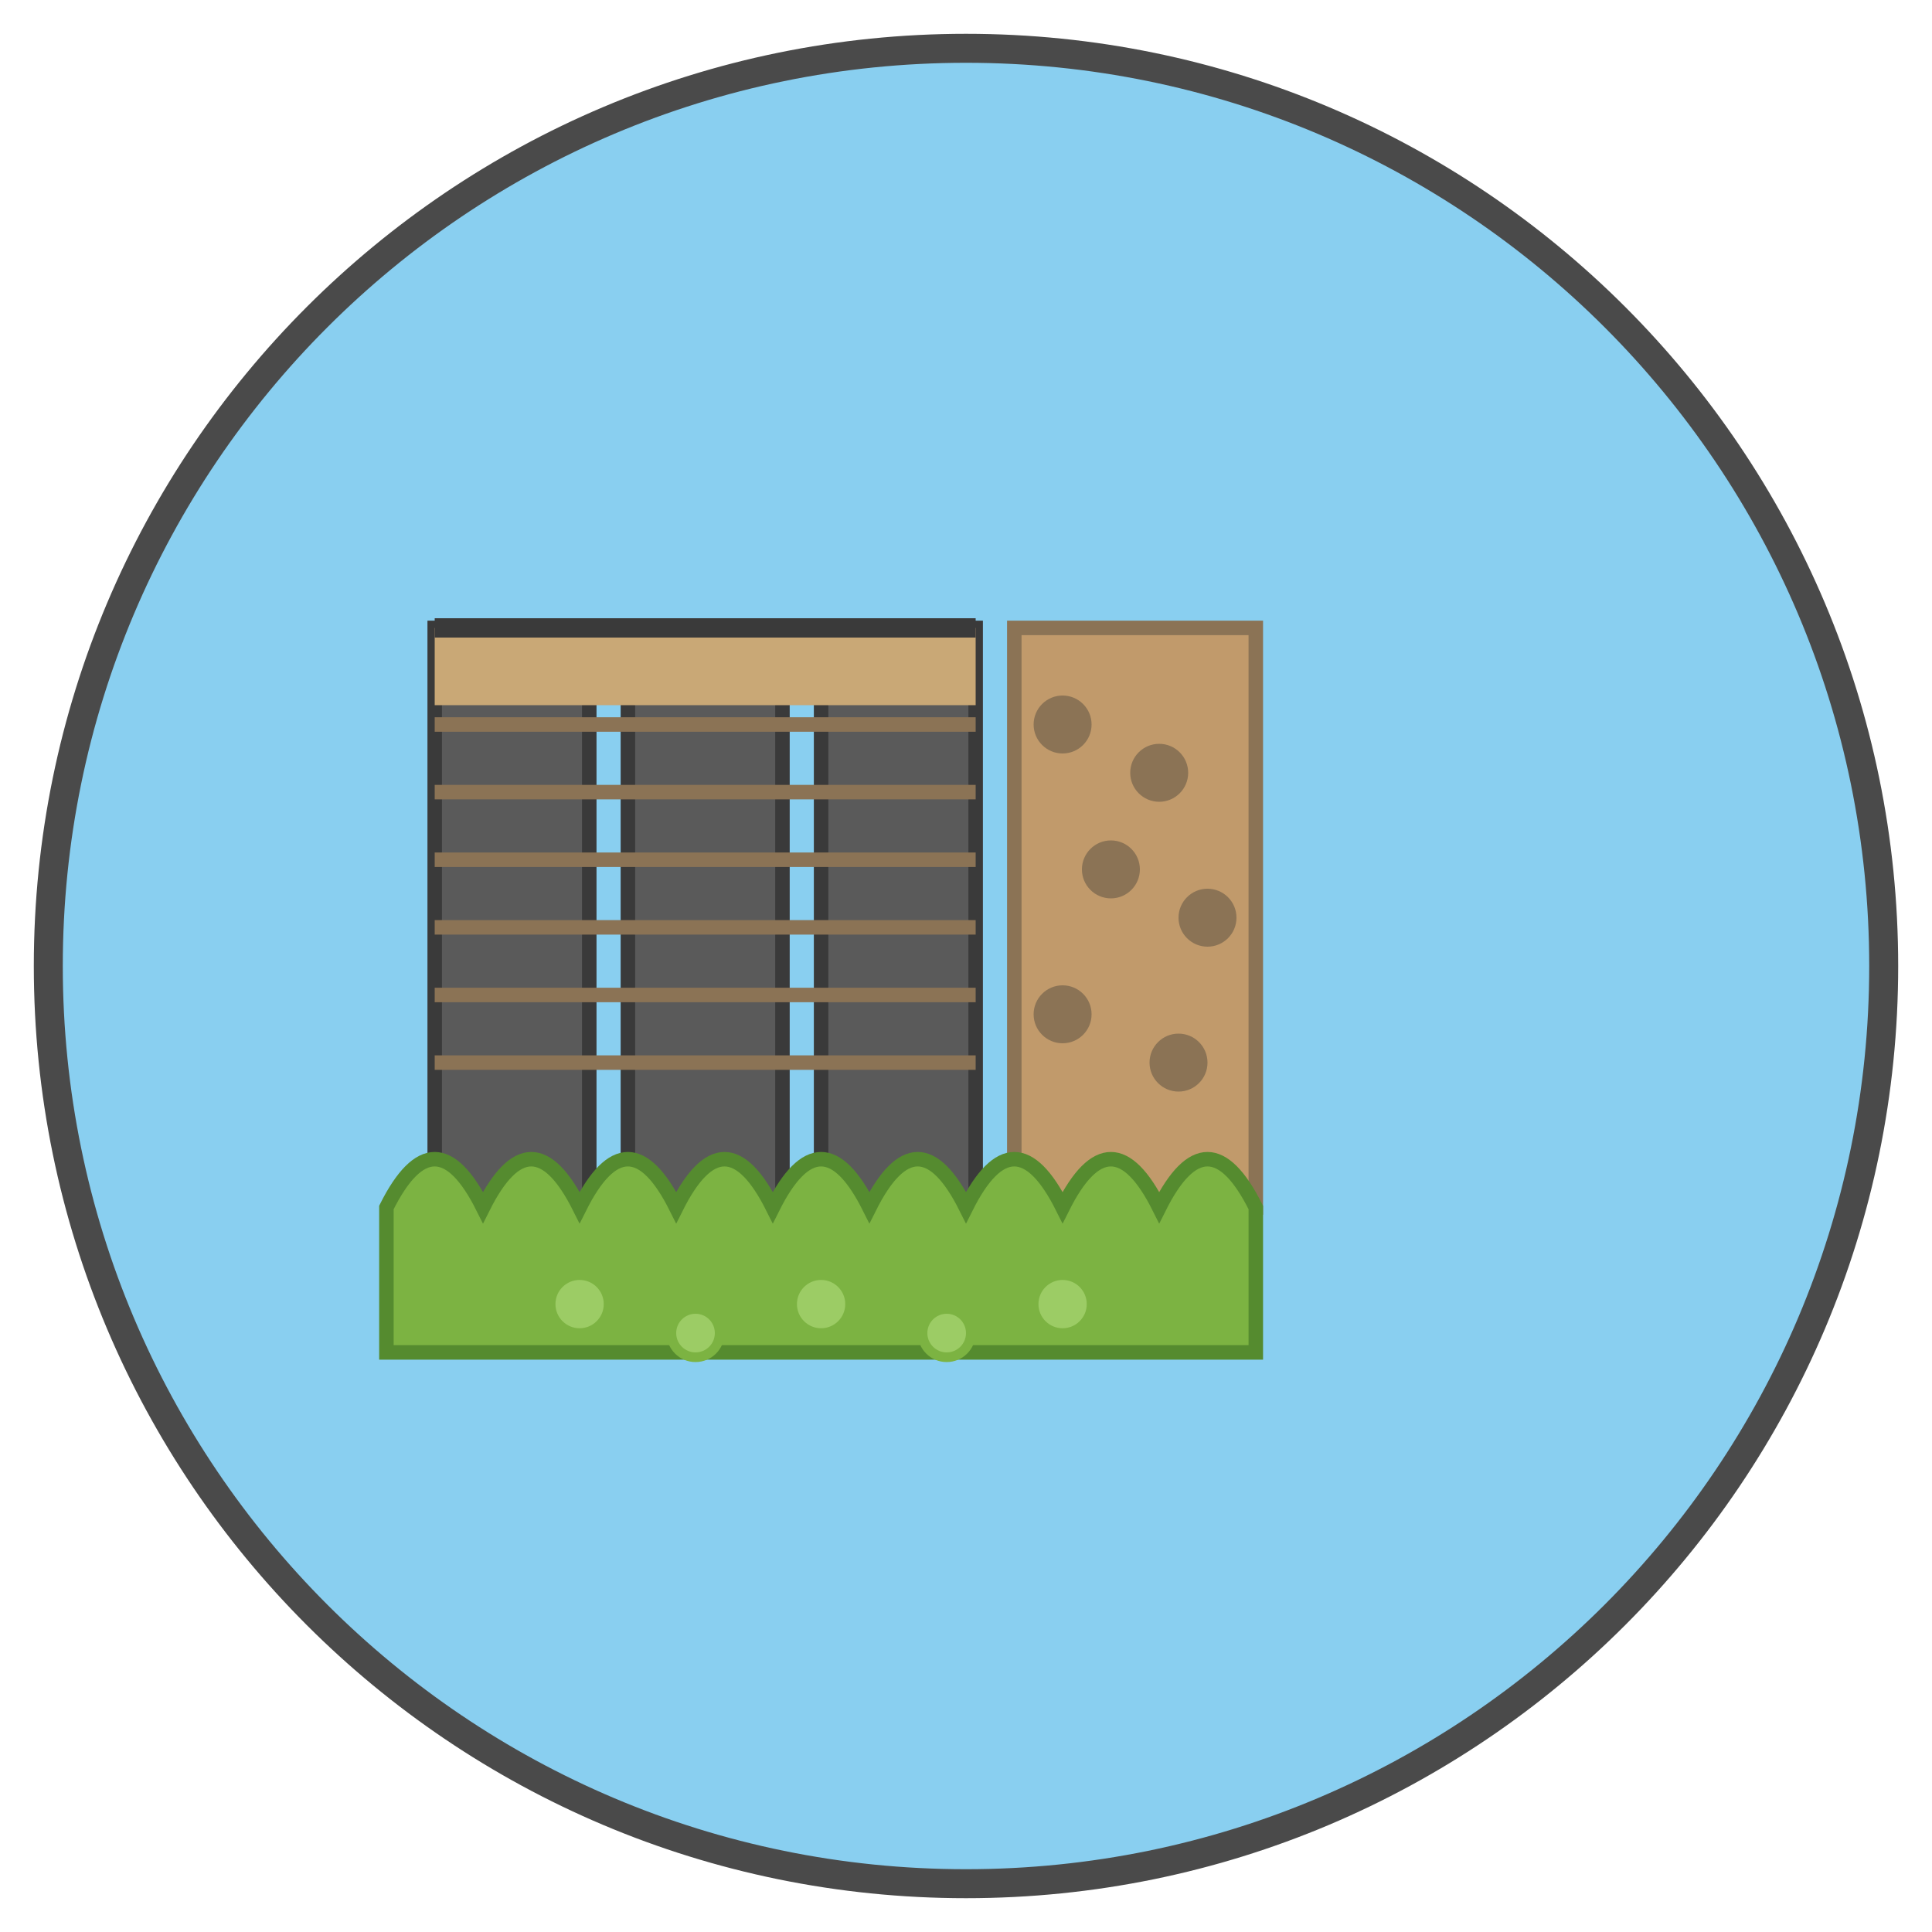
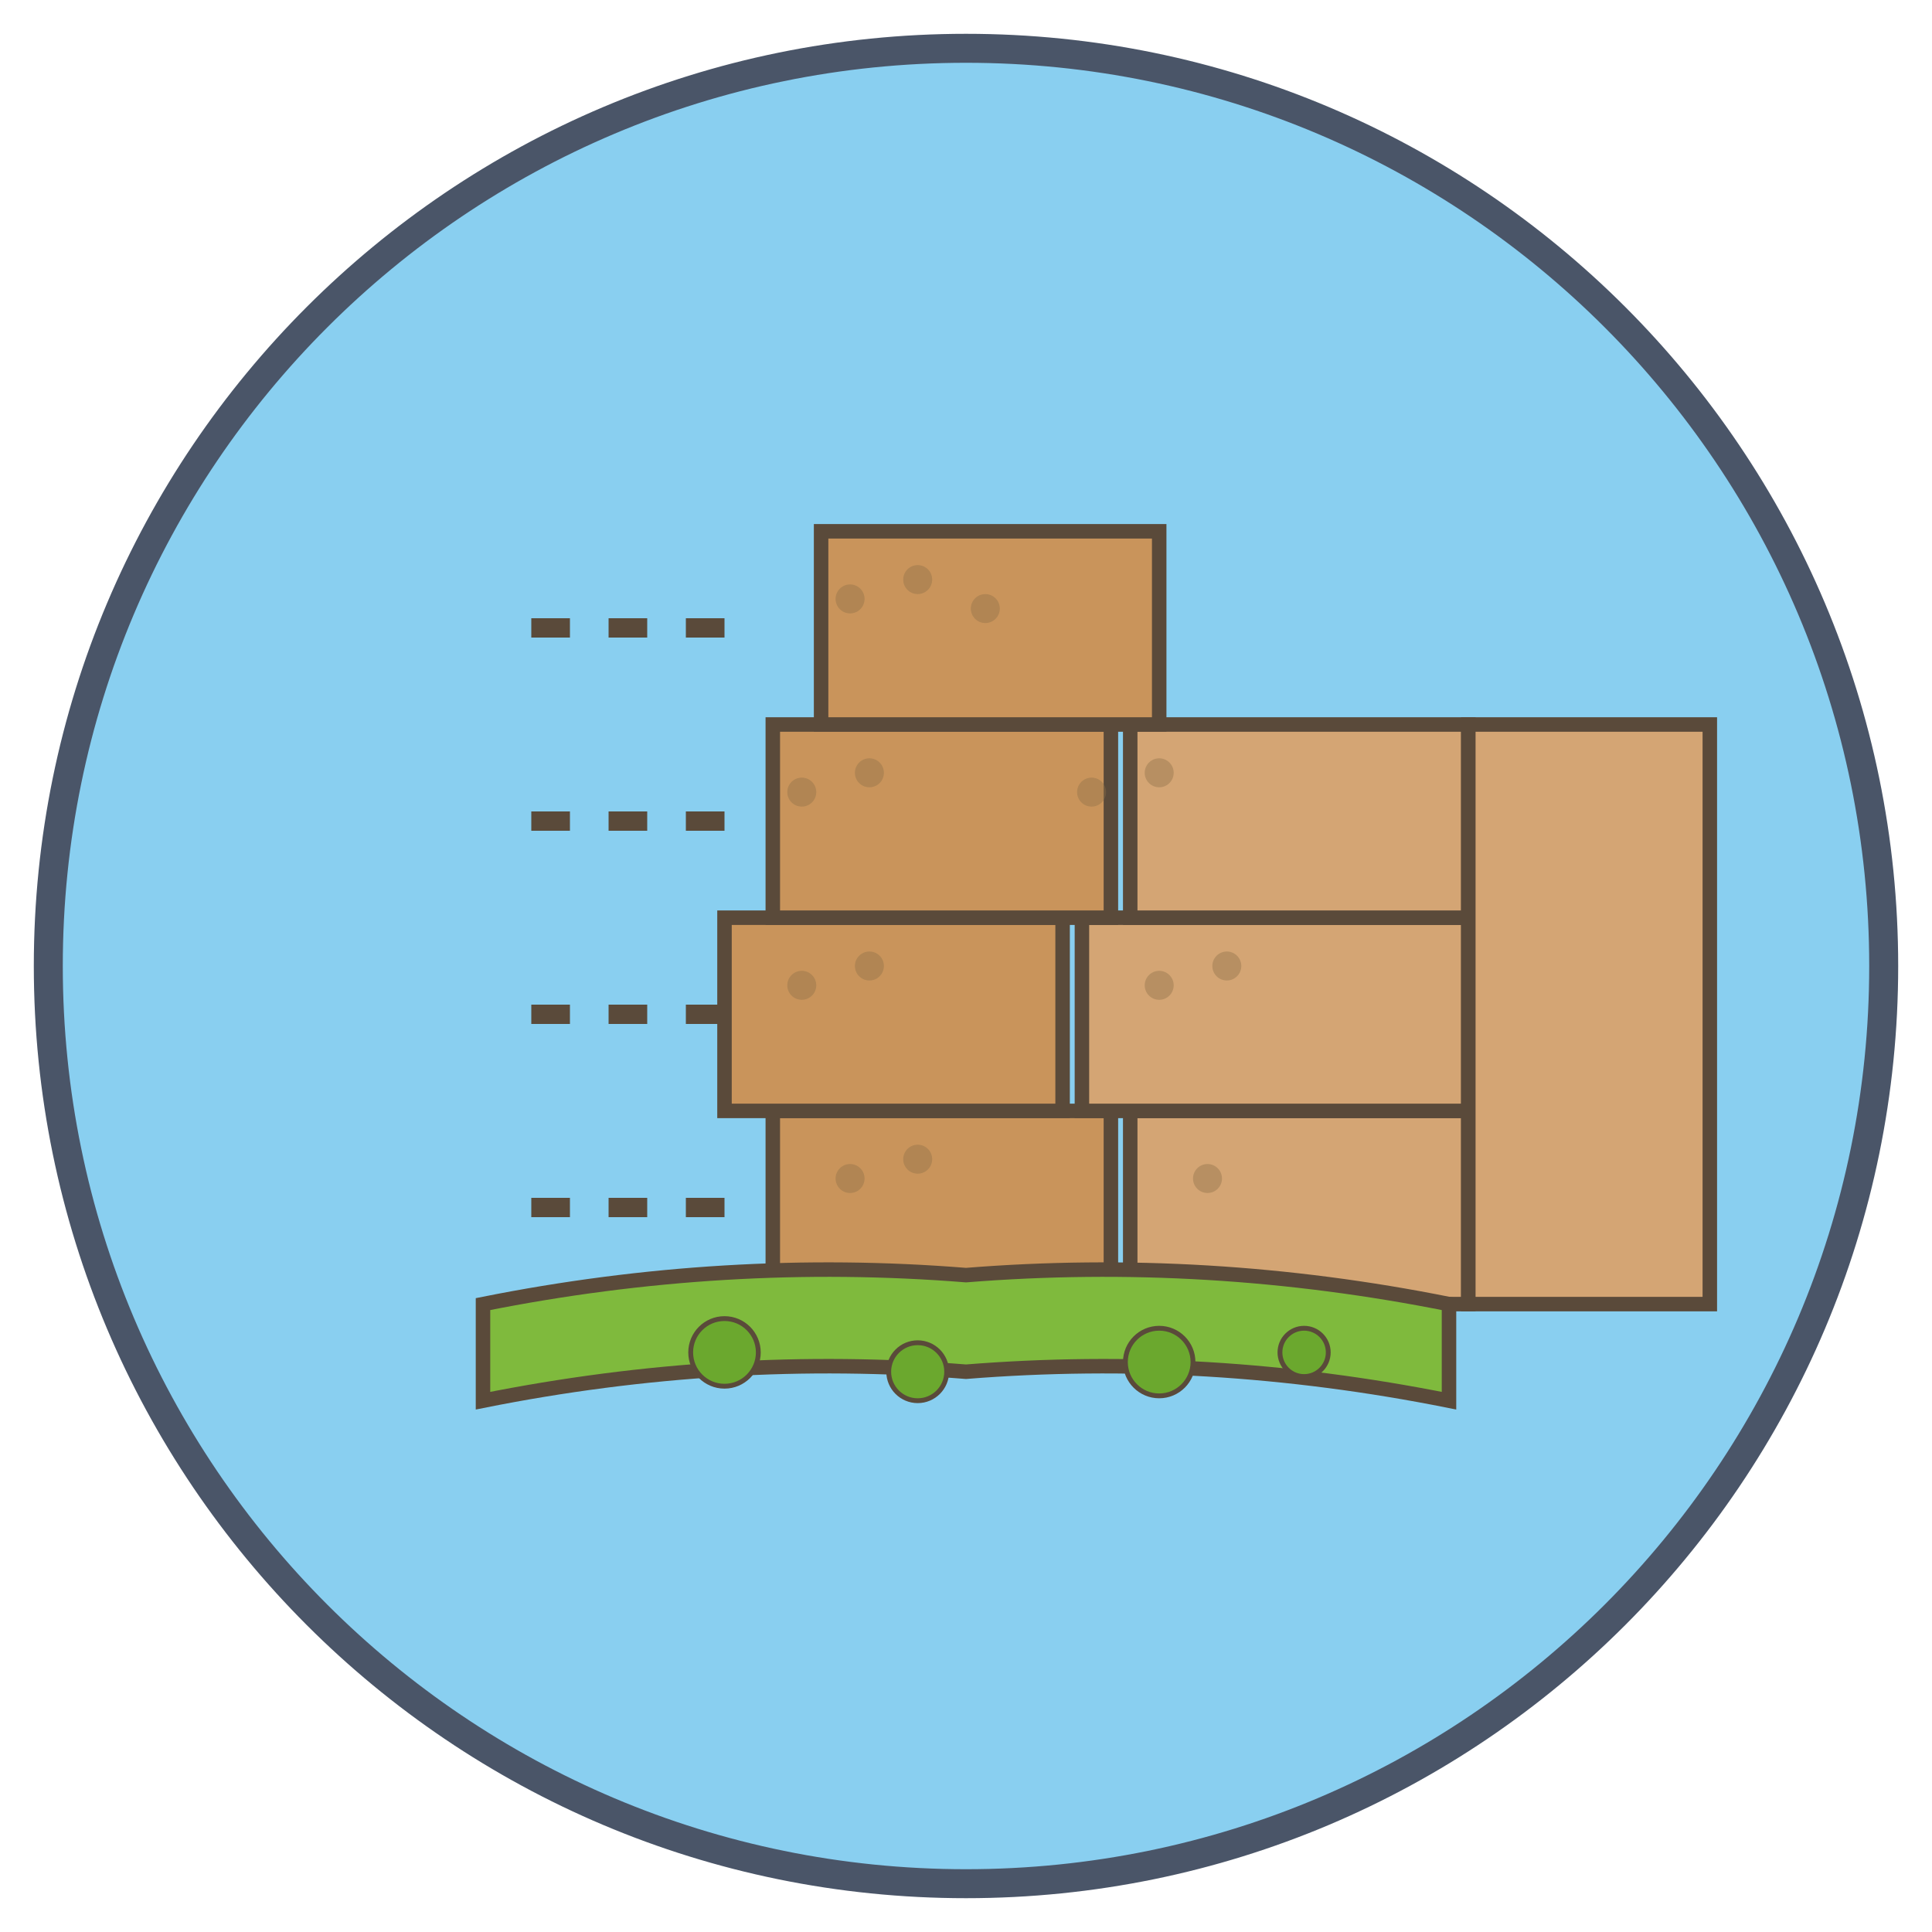
<svg xmlns="http://www.w3.org/2000/svg" viewBox="0 0 200 200">
-   <circle cx="100" cy="100" r="95" fill="#89CFF0" stroke="#4A4A4A" stroke-width="3" />
-   <rect x="45" y="65" width="16" height="60" fill="#5A5A5A" stroke="#3A3A3A" stroke-width="1.5" />
-   <rect x="65" y="65" width="16" height="60" fill="#5A5A5A" stroke="#3A3A3A" stroke-width="1.5" />
-   <rect x="85" y="65" width="16" height="60" fill="#5A5A5A" stroke="#3A3A3A" stroke-width="1.5" />
-   <rect x="45" y="65" width="56" height="8" fill="#C9A876" stroke="none" />
-   <line x1="45" y1="75" x2="101" y2="75" stroke="#8B7355" stroke-width="1.5" />
-   <line x1="45" y1="82" x2="101" y2="82" stroke="#8B7355" stroke-width="1.5" />
-   <line x1="45" y1="89" x2="101" y2="89" stroke="#8B7355" stroke-width="1.5" />
-   <line x1="45" y1="96" x2="101" y2="96" stroke="#8B7355" stroke-width="1.5" />
-   <line x1="45" y1="103" x2="101" y2="103" stroke="#8B7355" stroke-width="1.5" />
-   <line x1="45" y1="110" x2="101" y2="110" stroke="#8B7355" stroke-width="1.5" />
-   <line x1="45" y1="65" x2="101" y2="65" stroke="#3A3A3A" stroke-width="2" />
-   <path d="M 105 65 L 130 65 L 130 125 L 105 125 Z" fill="#C19A6B" stroke="#8B7355" stroke-width="1.5" />
-   <circle cx="110" cy="75" r="3" fill="#8B7355" />
-   <circle cx="120" cy="80" r="3" fill="#8B7355" />
-   <circle cx="115" cy="90" r="3" fill="#8B7355" />
-   <circle cx="125" cy="95" r="3" fill="#8B7355" />
-   <circle cx="110" cy="105" r="3" fill="#8B7355" />
-   <circle cx="122" cy="110" r="3" fill="#8B7355" />
-   <path d="M 40 125 Q 45 115 50 125 Q 55 115 60 125 Q 65 115 70 125 Q 75 115 80 125 Q 85 115 90 125 Q 95 115 100 125 Q 105 115 110 125 Q 115 115 120 125 Q 125 115 130 125 L 130 140 L 40 140 Z" fill="#7CB342" stroke="#558B2F" stroke-width="1.5" />
-   <circle cx="60" cy="135" r="3" fill="#9CCC65" stroke="#7CB342" stroke-width="1" />
-   <circle cx="85" cy="135" r="3" fill="#9CCC65" stroke="#7CB342" stroke-width="1" />
-   <circle cx="110" cy="135" r="3" fill="#9CCC65" stroke="#7CB342" stroke-width="1" />
-   <circle cx="72" cy="138" r="2.5" fill="#9CCC65" stroke="#7CB342" stroke-width="1" />
-   <circle cx="98" cy="138" r="2.5" fill="#9CCC65" stroke="#7CB342" stroke-width="1" />
+   <circle cx="100" cy="100" r="95" fill="#89CFF0" stroke="#4A5568" stroke-width="3" />
+   <line x1="55" y1="65" x2="75" y2="65" stroke="#5A4A3A" stroke-width="2" stroke-dasharray="4,4" />
+   <line x1="55" y1="85" x2="75" y2="85" stroke="#5A4A3A" stroke-width="2" stroke-dasharray="4,4" />
+   <line x1="55" y1="105" x2="75" y2="105" stroke="#5A4A3A" stroke-width="2" stroke-dasharray="4,4" />
+   <line x1="55" y1="125" x2="75" y2="125" stroke="#5A4A3A" stroke-width="2" stroke-dasharray="4,4" />
+   <rect x="80" y="115" width="35" height="20" fill="#C9945B" stroke="#5A4A3A" stroke-width="1.5" />
+   <rect x="117" y="115" width="35" height="20" fill="#D4A574" stroke="#5A4A3A" stroke-width="1.5" />
+   <rect x="75" y="95" width="35" height="20" fill="#C9945B" stroke="#5A4A3A" stroke-width="1.5" />
+   <rect x="112" y="95" width="40" height="20" fill="#D4A574" stroke="#5A4A3A" stroke-width="1.5" />
+   <rect x="80" y="75" width="35" height="20" fill="#C9945B" stroke="#5A4A3A" stroke-width="1.5" />
+   <rect x="117" y="75" width="35" height="20" fill="#D4A574" stroke="#5A4A3A" stroke-width="1.5" />
+   <rect x="85" y="55" width="35" height="20" fill="#C9945B" stroke="#5A4A3A" stroke-width="1.5" />
+   <circle cx="88" cy="62" r="1.5" fill="#8B6F47" opacity="0.4" />
+   <circle cx="95" cy="60" r="1.5" fill="#8B6F47" opacity="0.4" />
+   <circle cx="102" cy="63" r="1.5" fill="#8B6F47" opacity="0.4" />
+   <circle cx="83" cy="82" r="1.5" fill="#8B6F47" opacity="0.4" />
+   <circle cx="90" cy="80" r="1.5" fill="#8B6F47" opacity="0.4" />
+   <circle cx="113" cy="82" r="1.5" fill="#8B6F47" opacity="0.4" />
+   <circle cx="120" cy="80" r="1.5" fill="#8B6F47" opacity="0.4" />
+   <circle cx="83" cy="102" r="1.5" fill="#8B6F47" opacity="0.4" />
+   <circle cx="90" cy="100" r="1.5" fill="#8B6F47" opacity="0.4" />
+   <circle cx="120" cy="102" r="1.5" fill="#8B6F47" opacity="0.4" />
+   <circle cx="127" cy="100" r="1.5" fill="#8B6F47" opacity="0.4" />
+   <circle cx="88" cy="122" r="1.5" fill="#8B6F47" opacity="0.4" />
+   <circle cx="95" cy="120" r="1.5" fill="#8B6F47" opacity="0.4" />
+   <circle cx="125" cy="122" r="1.5" fill="#8B6F47" opacity="0.4" />
+   <rect x="152" y="75" width="25" height="60" fill="#D4A574" stroke="#5A4A3A" stroke-width="1.5" />
+   <path d="M 50 135 Q 75 130 100 132 Q 125 130 150 135 L 150 145 Q 125 140 100 142 Q 75 140 50 145 Z" fill="#7FBA3D" stroke="#5A4A3A" stroke-width="1.5" />
+   <circle cx="75" cy="140" r="3.5" fill="#6BA82E" stroke="#5A4A3A" stroke-width="0.5" />
+   <circle cx="95" cy="142" r="3" fill="#6BA82E" stroke="#5A4A3A" stroke-width="0.5" />
+   <circle cx="120" cy="141" r="3.5" fill="#6BA82E" stroke="#5A4A3A" stroke-width="0.5" />
+   <circle cx="135" cy="140" r="2.5" fill="#6BA82E" stroke="#5A4A3A" stroke-width="0.5" />
</svg>
